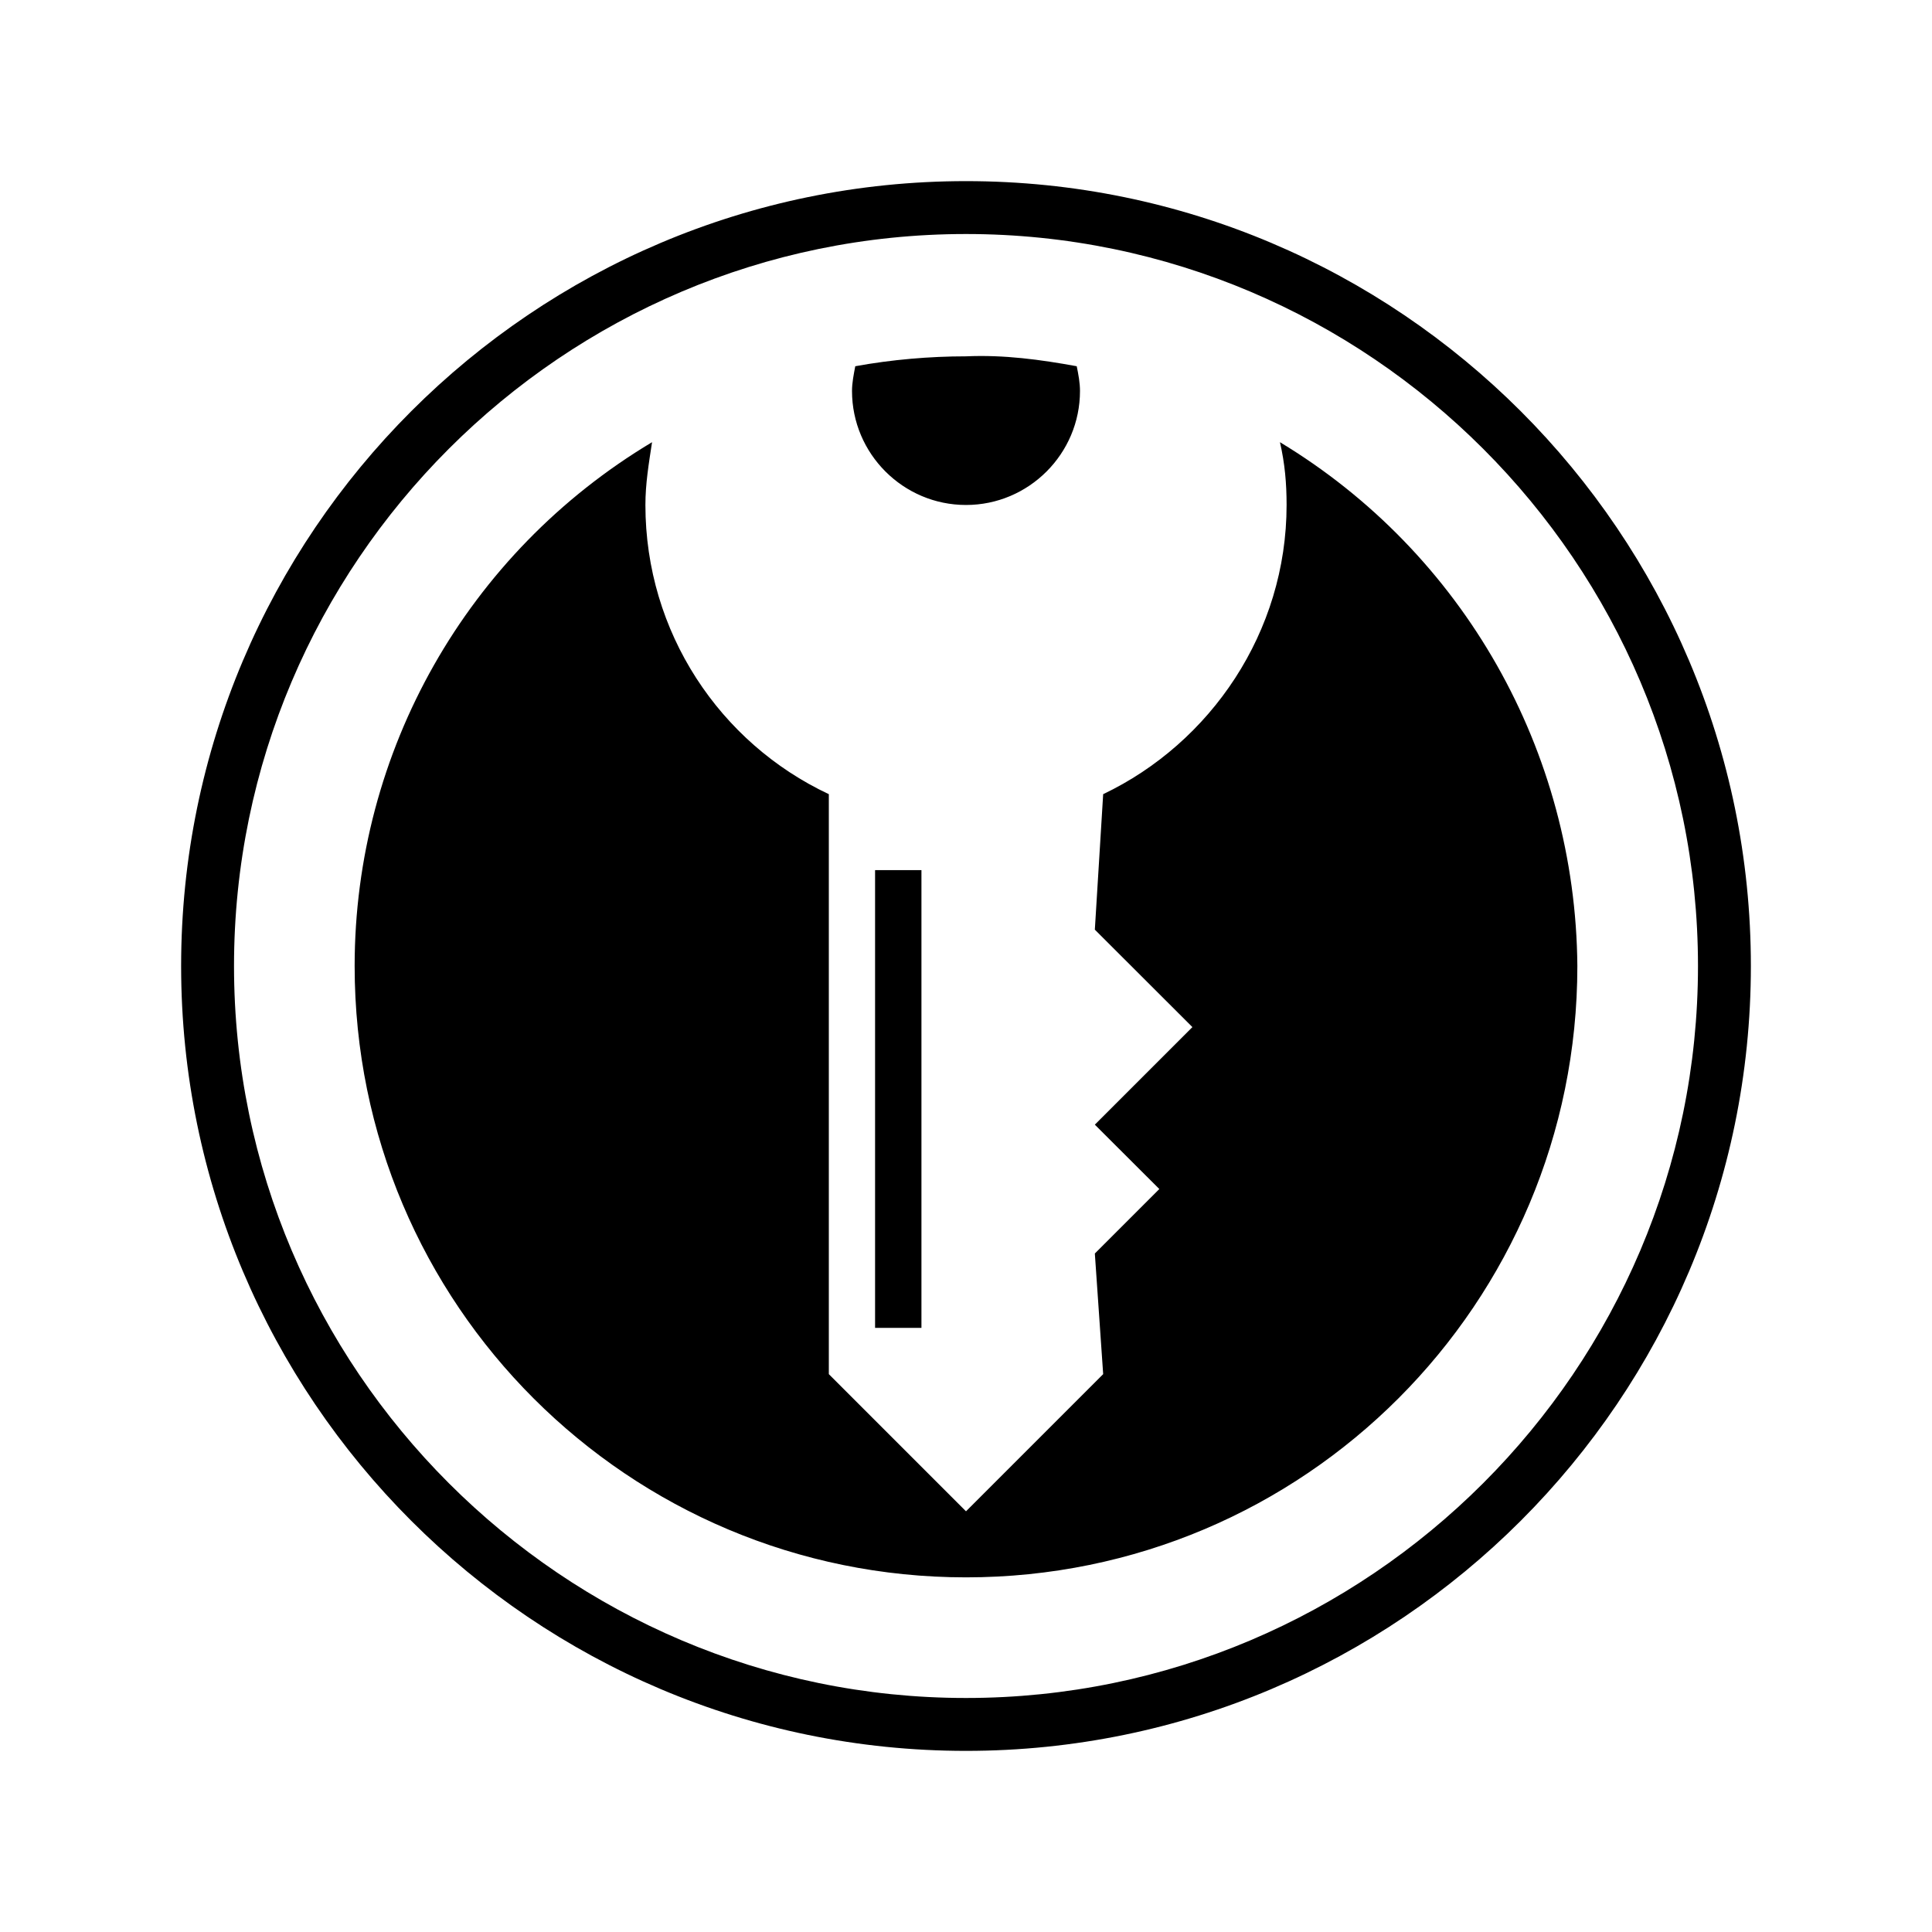
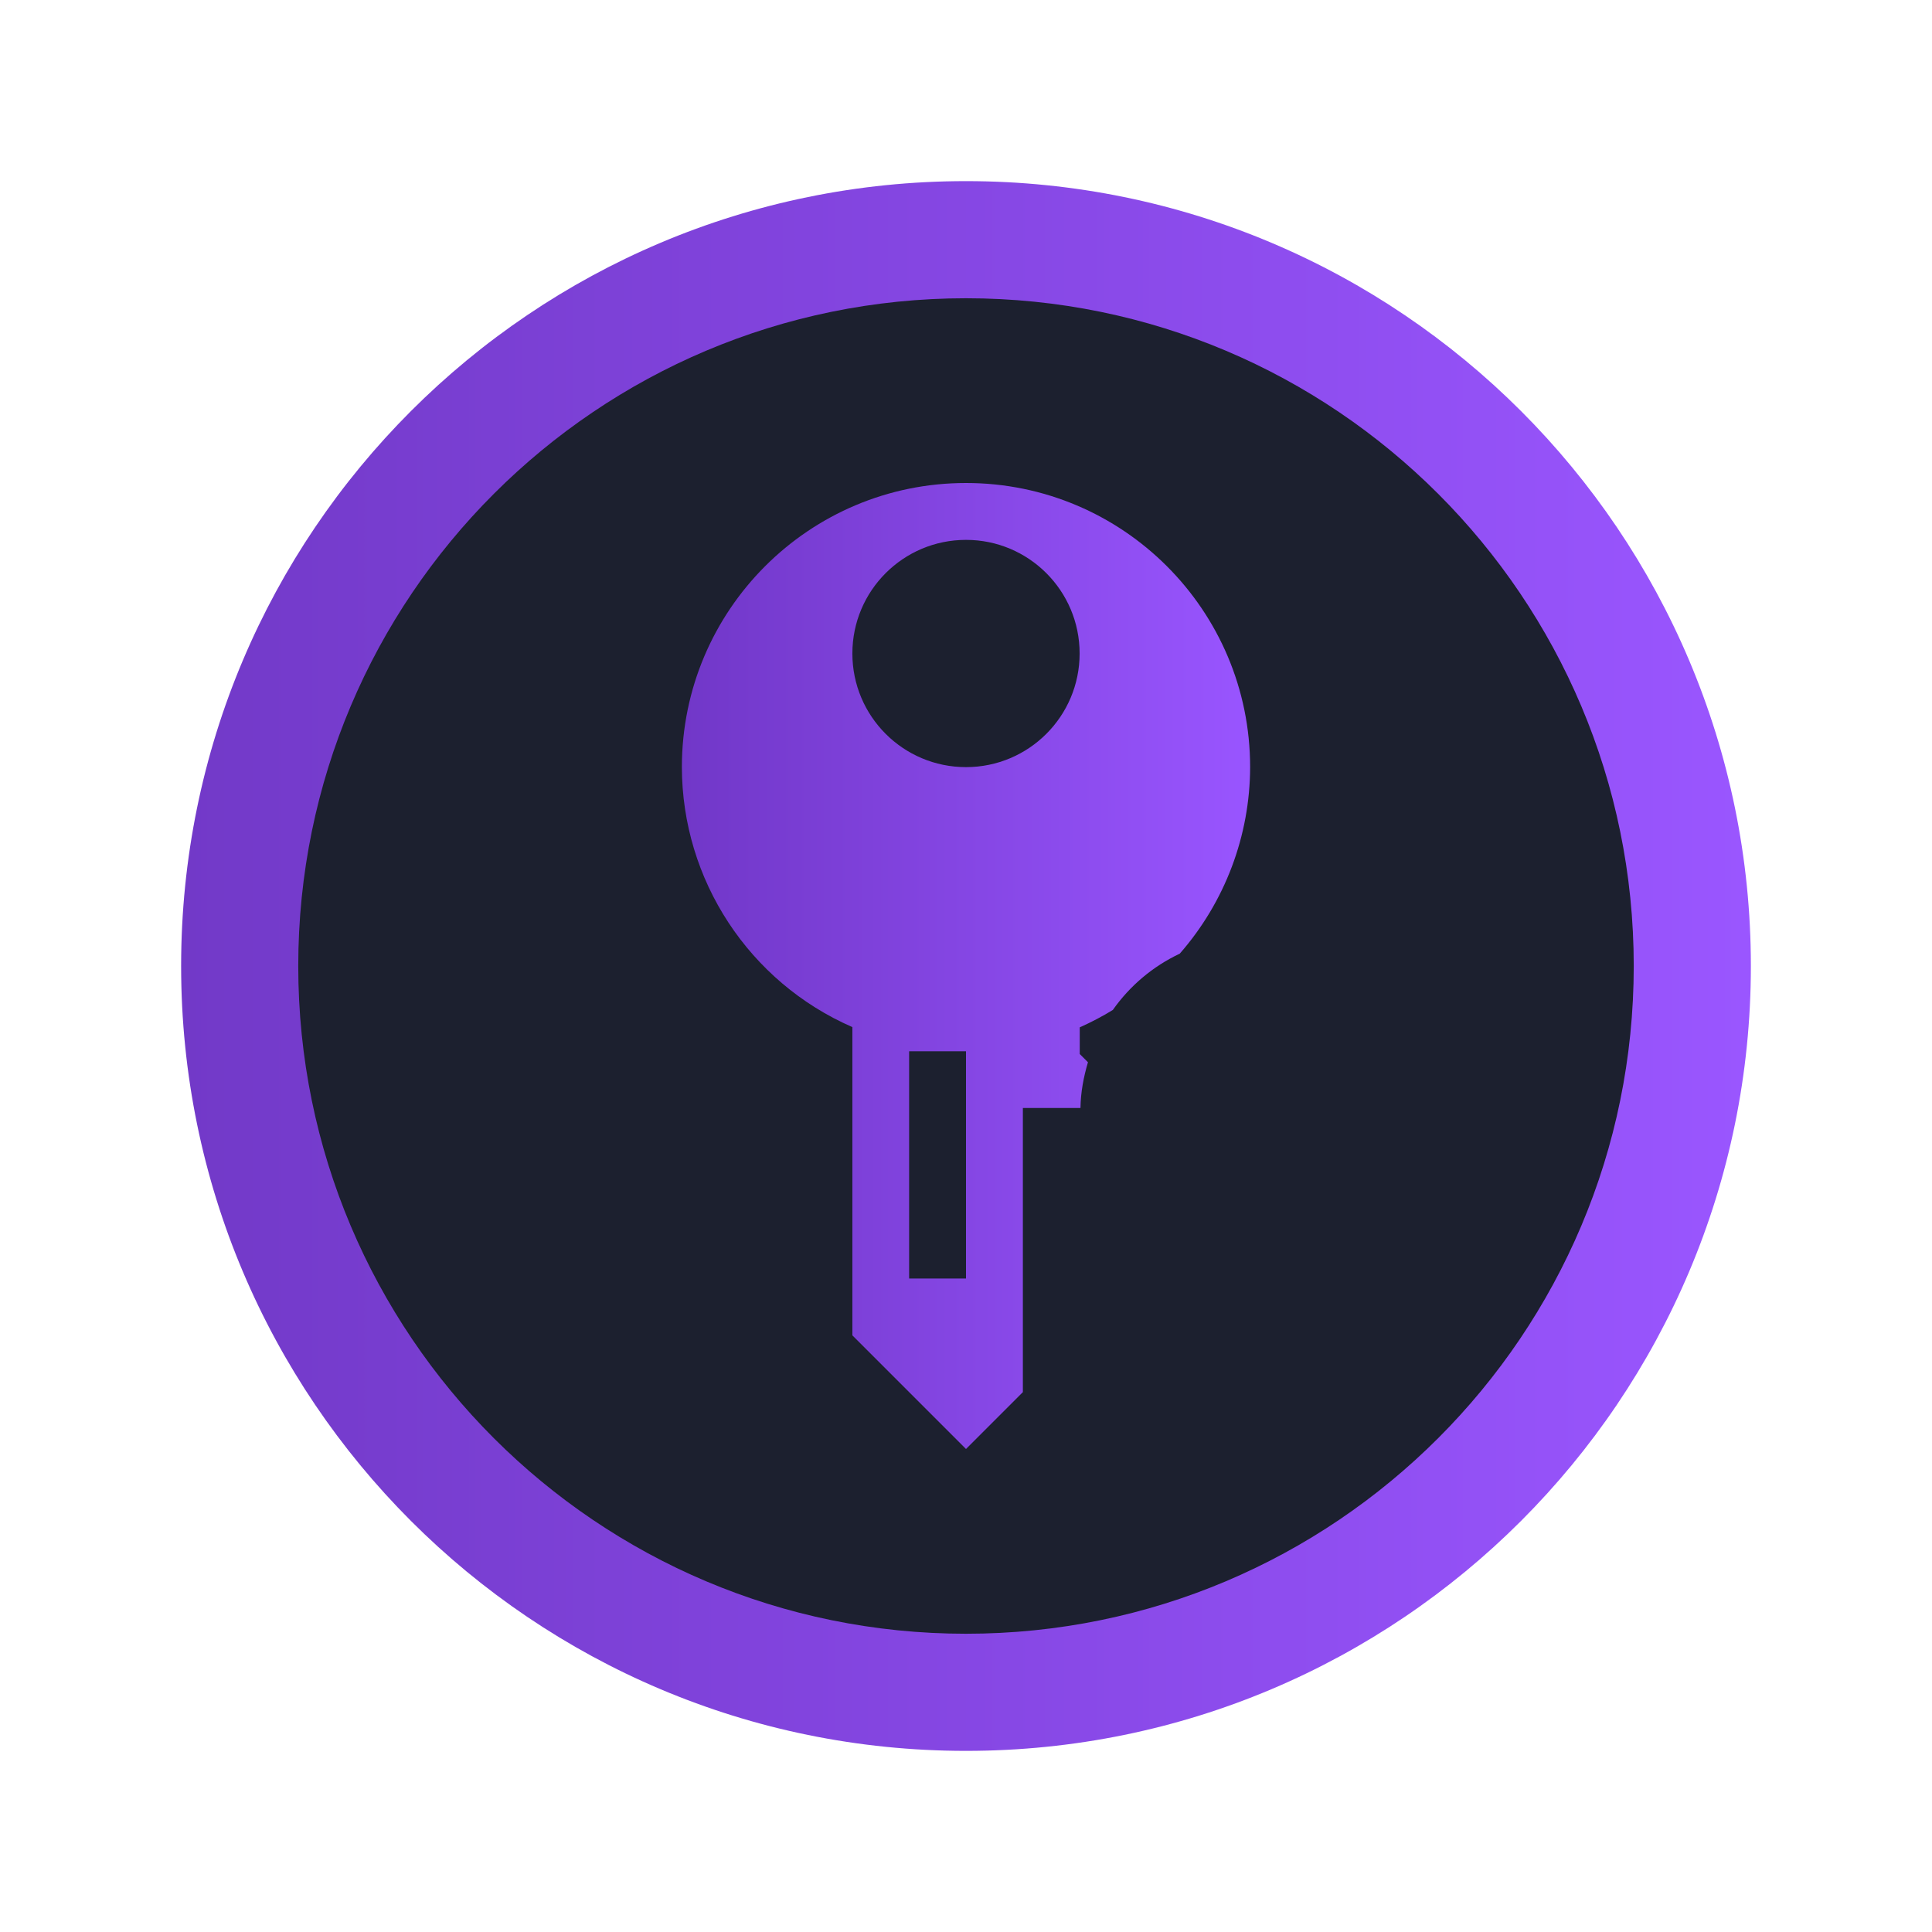
- <svg xmlns="http://www.w3.org/2000/svg" id="svg2" viewBox="0 0 16 16" version="1.1" width="16" height="16">
-   <defs id="defs1369" />
-   <path d="M 8,14.5 C 4.415,14.5 1.5,11.585 1.5,8 1.5,4.415 4.415,1.5 8,1.5 c 3.585,0 6.5,2.915 6.5,6.5 0,3.585 -2.915,6.5 -6.5,6.5 z M 8,1.938 c -3.339,0 -6.062,2.723 -6.062,6.062 0,3.339 2.723,6.062 6.062,6.062 3.339,0 6.062,-2.723 6.062,-6.062 C 14.062,4.661 11.339,1.938 8,1.938 Z m 0.917,1.095 c 0.014,0.068 0.027,0.137 0.027,0.205 0,0.52 -0.424,0.944 -0.944,0.944 -0.52,0 -0.944,-0.424 -0.944,-0.944 0,-0.068 0.014,-0.137 0.027,-0.205 C 7.384,2.978 7.699,2.951 8,2.951 8.315,2.937 8.616,2.978 8.917,3.033 Z M 5.345,4.182 c 0,1.054 0.616,1.971 1.519,2.395 V 11.38 L 8,12.516 9.136,11.38 9.067,10.381 9.601,9.847 9.067,9.314 9.875,8.506 9.067,7.699 9.136,6.577 c 0.889,-0.424 1.519,-1.341 1.519,-2.395 0,-0.178 -0.014,-0.342 -0.055,-0.52 C 12.119,4.579 13.049,6.221 13.063,8 c 0,2.792 -2.258,5.063 -5.063,5.063 -2.792,0 -5.063,-2.258 -5.063,-5.063 0,-1.779 0.931,-3.421 2.463,-4.338 C 5.373,3.84 5.345,4.004 5.345,4.182 Z M 7.247,7.206 H 7.631 V 10.997 H 7.247 Z" id="path1364" style="stroke-width:0.137" />
+ <svg xmlns="http://www.w3.org/2000/svg" xmlns:xlink="http://www.w3.org/1999/xlink" height="16" width="16" version="1.1" id="svg6">
+   <defs id="defs10">
+     <linearGradient id="linearGradient4">
+       <stop style="stop-color:#7137c8;stop-opacity:1" offset="0" id="stop3" />
+       <stop style="stop-color:#9955ff;stop-opacity:1" offset="1" id="stop4" />
+     </linearGradient>
+     <marker style="overflow:visible" id="DotL" refX="0" refY="0" orient="auto">
+       <path transform="matrix(0.8,0,0,0.8,5.92,0.8)" style="fill:#000000;fill-opacity:1;fill-rule:evenodd;stroke:#000000;stroke-width:1pt;stroke-opacity:1" d="m -2.5,-1 c 0,2.76 -2.24,5 -5,5 -2.76,0 -5,-2.24 -5,-5 0,-2.76 2.24,-5 5,-5 2.76,0 5,2.24 5,5 z" id="path898" />
+     </marker>
+     <linearGradient xlink:href="#linearGradient4" id="linearGradient2" x1="10.708" y1="31.535" x2="37.174" y2="31.535" gradientUnits="userSpaceOnUse" gradientTransform="matrix(0.4911963,0,0,0.4911964,-3.75954,-7.489638)" />
+     <linearGradient xlink:href="#linearGradient4" id="linearGradient6" x1="5.647" y1="8" x2="10.353" y2="8" gradientUnits="userSpaceOnUse" />
+   </defs>
+   <path id="circle2" style="opacity:0.99;fill:url(#linearGradient2);fill-opacity:1;stroke-width:0.491" d="M 14.5,8 A 6.5,6.5 0 0 1 8,14.5 6.5,6.5 0 0 1 1.5,8 6.5,6.5 0 0 1 8,1.5 6.5,6.5 0 0 1 14.5,8 Z" />
+   <path id="circle858" style="opacity:1;fill:#1c202f;fill-opacity:1;stroke-width:0.418" d="M 13.53,8 A 5.53,5.53 0 0 1 8,13.53 5.53,5.53 0 0 1 2.47,8 5.53,5.53 0 0 1 8,2.47 5.53,5.53 0 0 1 13.53,8 Z" />
+   <path d="m 8,4 a 2.353,2.353 0 0 0 -2.353,2.353 2.353,2.353 0 0 0 1.412,2.153 V 11.059 L 8,12 8.471,11.529 V 9.176 h 0.477 c 0.002,-0.132 0.026,-0.257 0.062,-0.379 l -0.068,-0.068 V 8.508 a 2.353,2.353 0 0 0 0.274,-0.144 C 9.357,8.164 9.547,8.003 9.77,7.898 A 2.353,2.353 0 0 0 10.353,6.353 2.353,2.353 0 0 0 8,4 Z m 0,0.471 a 0.941,0.941 0 0 1 0.941,0.941 0.941,0.941 0 0 1 -0.941,0.941 0.941,0.941 0 0 1 -0.941,-0.941 0.941,0.941 0 0 1 0.941,-0.941 z m -0.471,4.235 h 0.471 v 1.882 h -0.471 z" id="path1" style="fill:url(#linearGradient6)" />
</svg>
